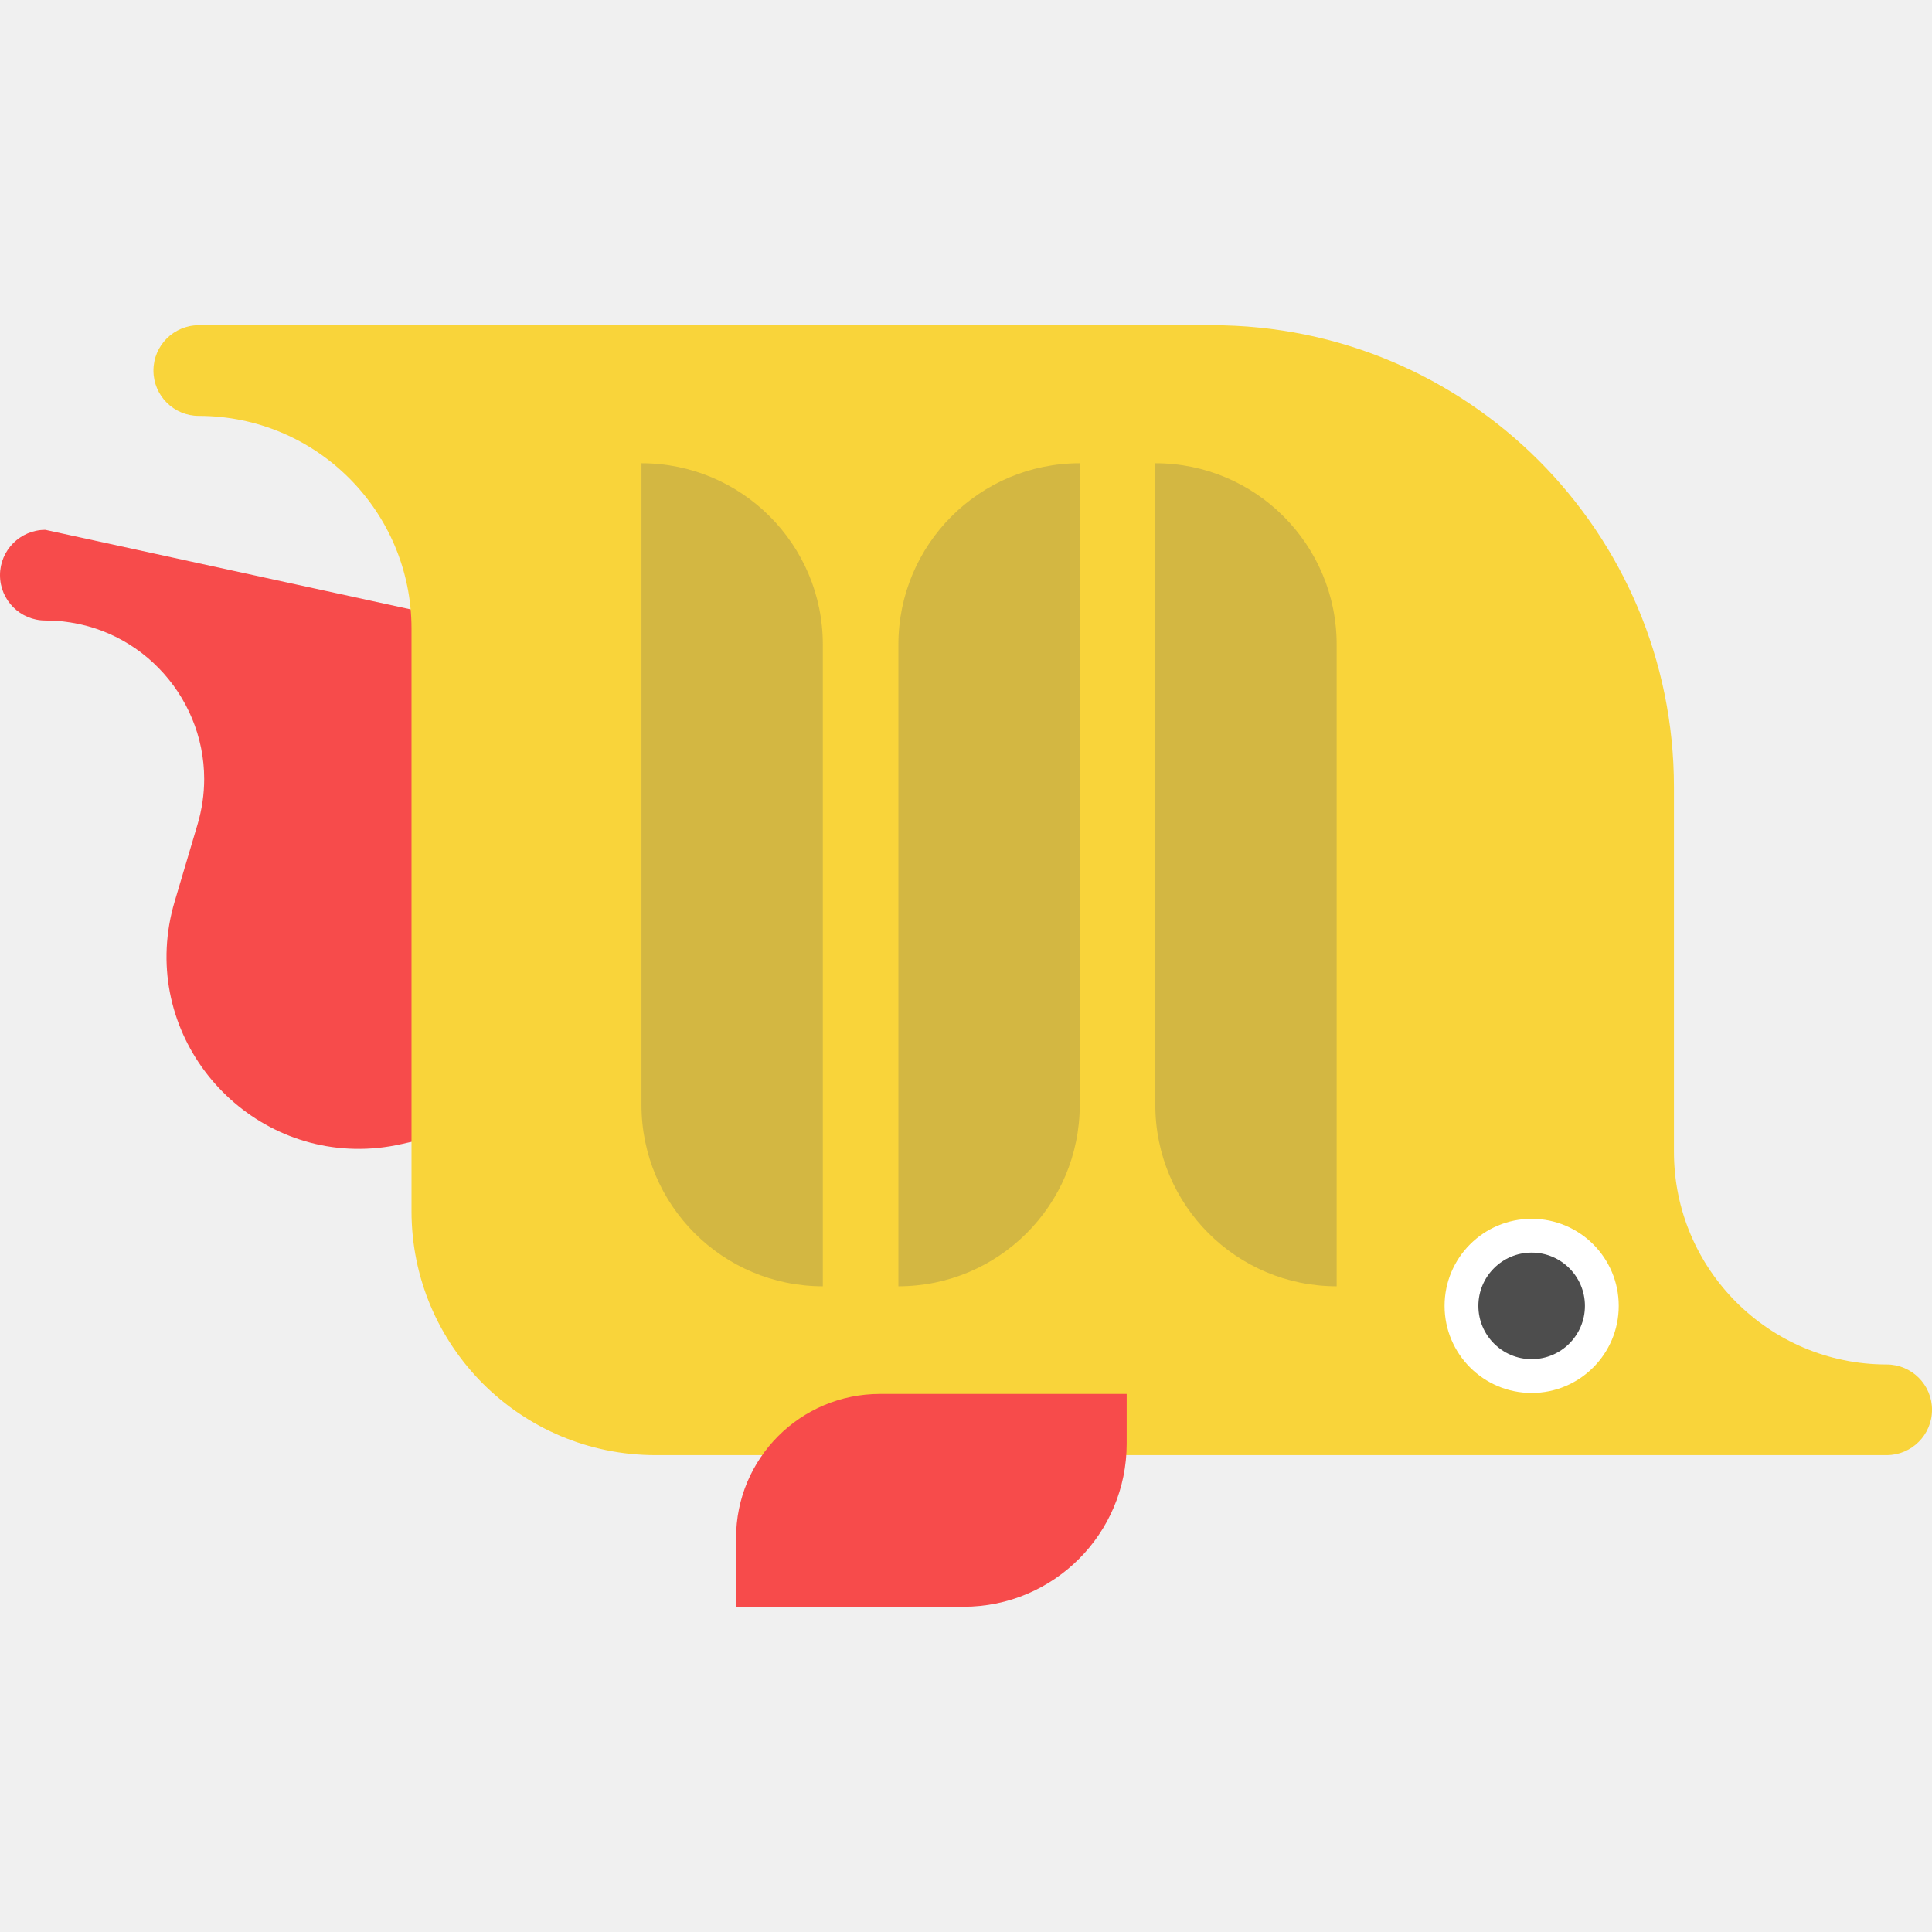
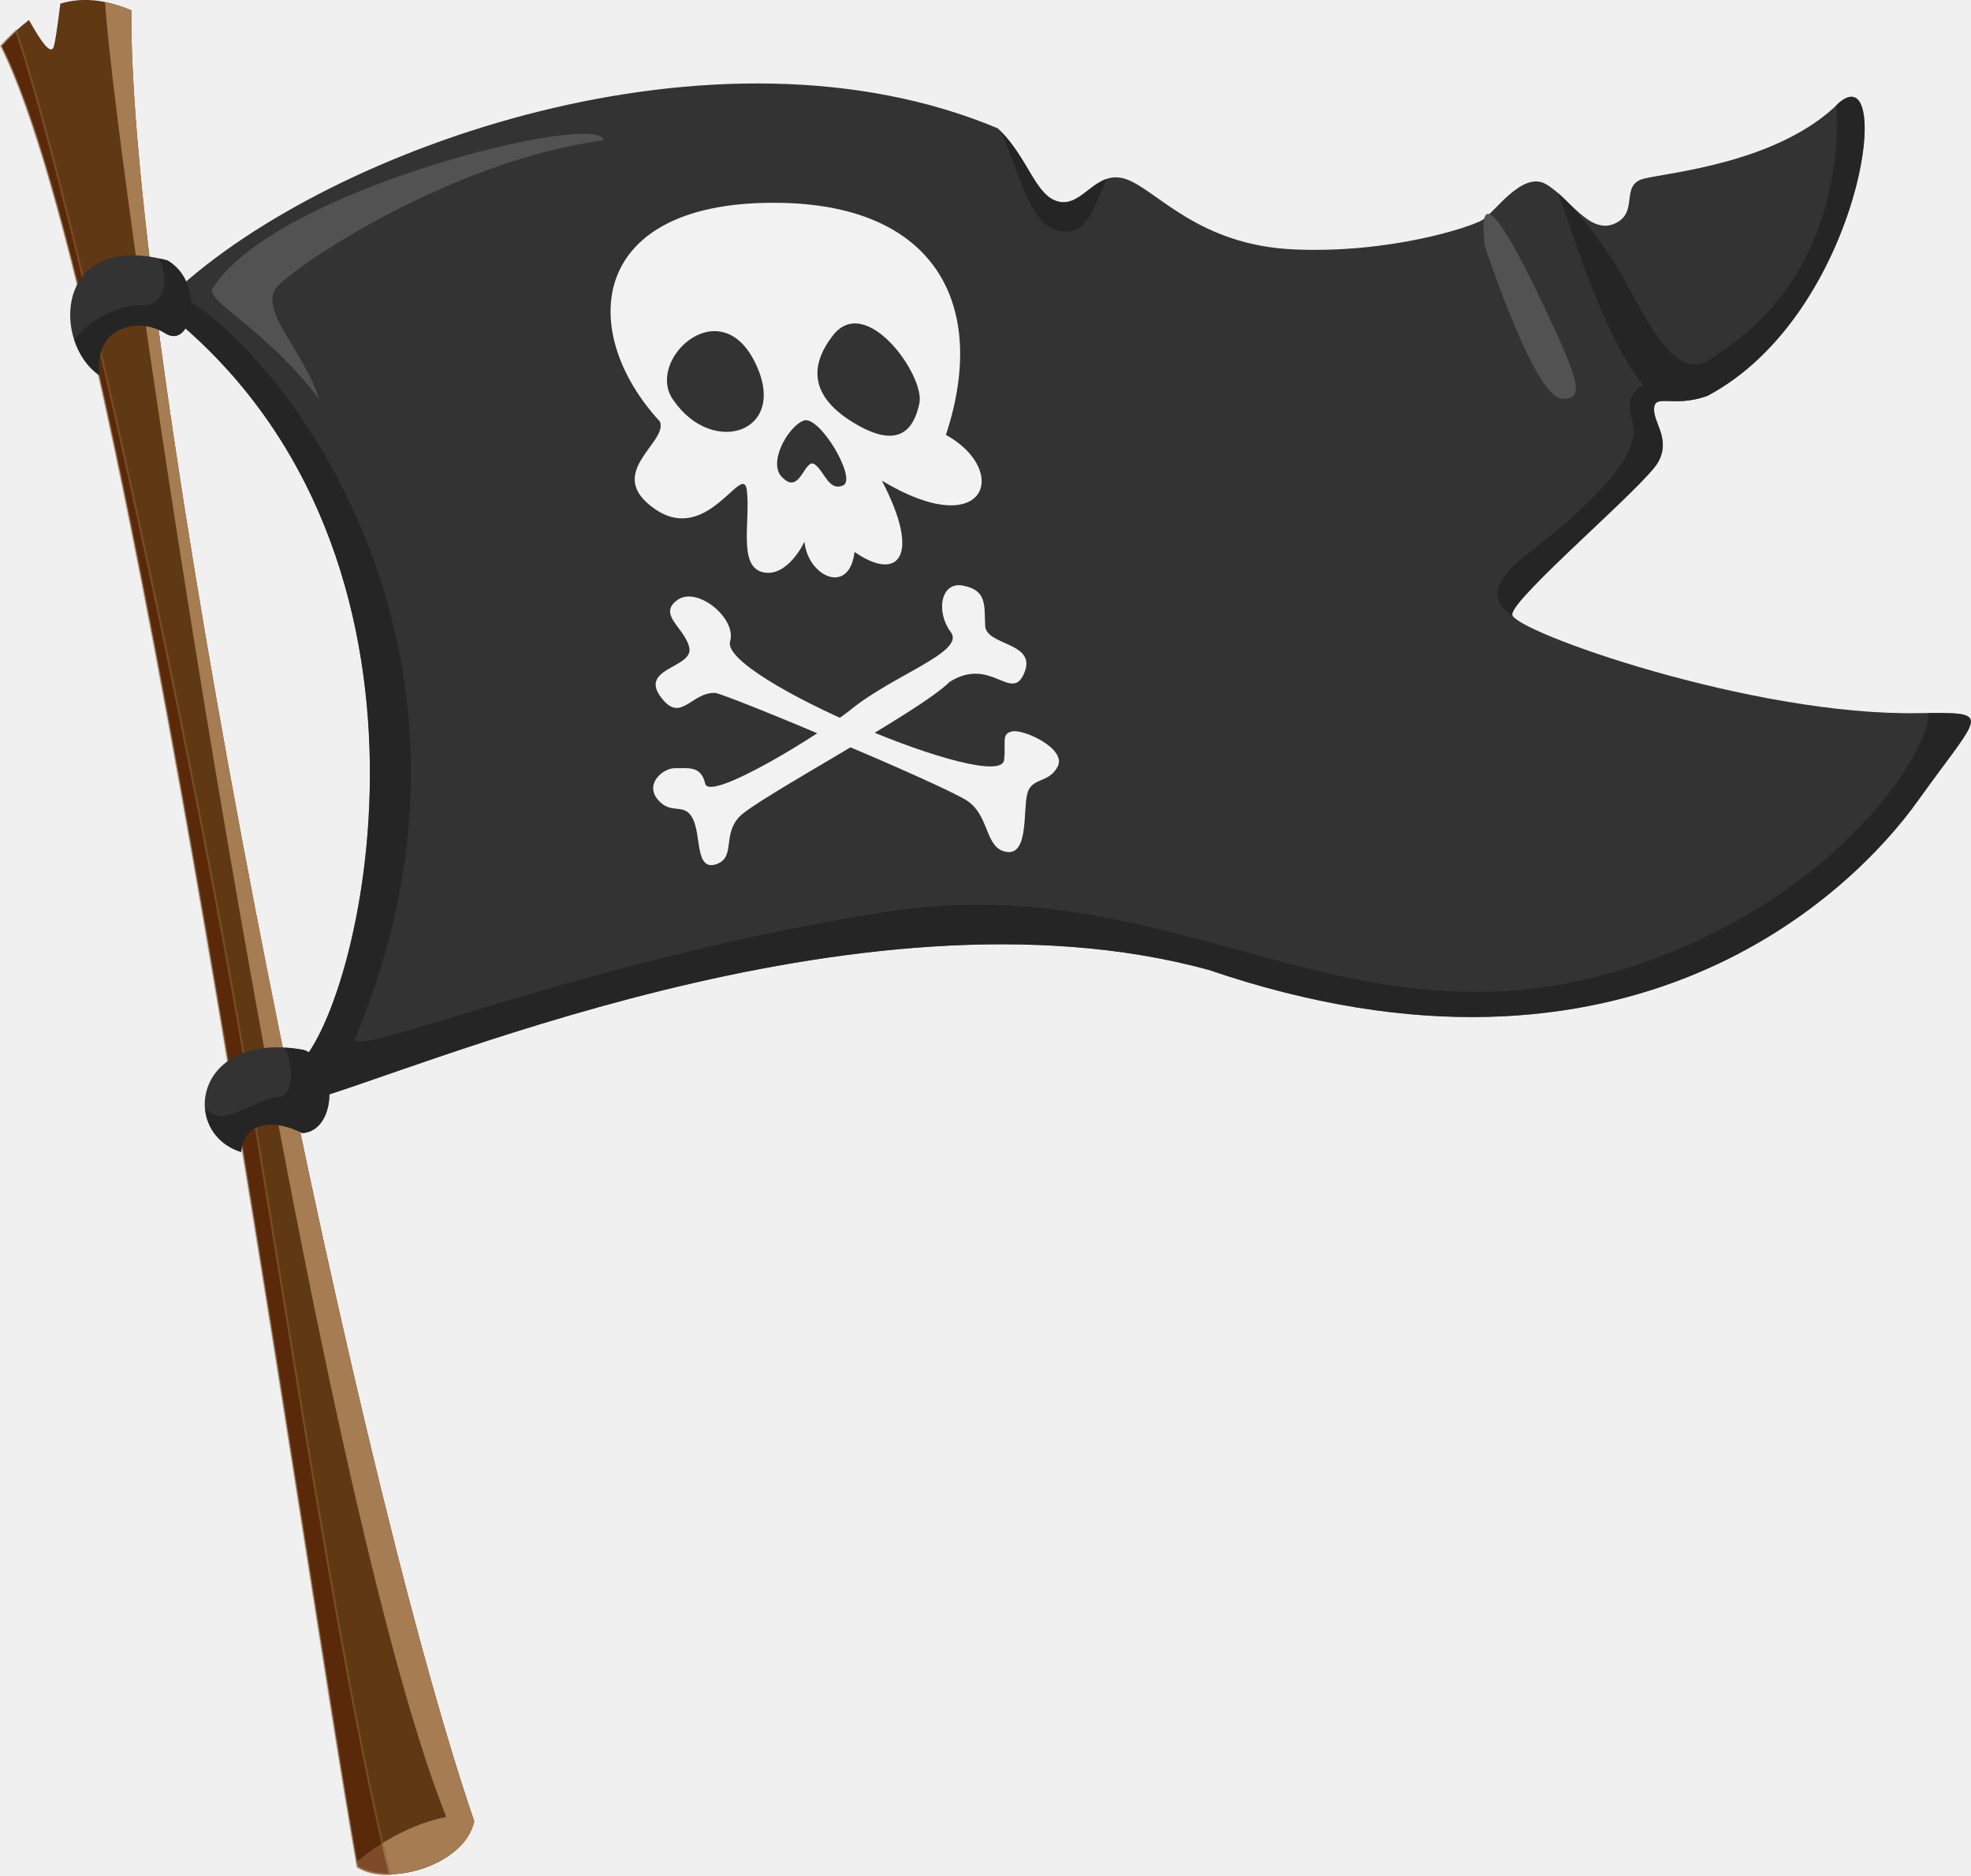
- <svg xmlns="http://www.w3.org/2000/svg" version="1.1" id="Capa_1" x="0px" y="0px" viewBox="0 0 415.478 415.478" style="enable-background:new 0 0 415.478 415.478;" xml:space="preserve">
-   <g>
-     <path style="fill:#F74B4B;" d="M122.45,138.479v99.39l-36.04,8.15c-3.44,0.78-6.84,1.11-10.14,1.04   c-26.3-0.51-46.71-26.26-38.7-53.22l4.91-16.54c0.97-3.28,1.43-6.56,1.43-9.78c0-18.2-14.75-34.08-34.16-34.08   c-5.39,0-9.75-4.36-9.75-9.75c0-5.38,4.36-9.75,9.75-9.75l60.01,13.07L122.45,138.479z" />
-     <path style="fill:#F9D43A;" d="M405.728,312.93H140.966c-28.979,0-52.471-23.492-52.471-52.471v-125.27   c0-25.266-20.482-45.748-45.748-45.748h0c-5.385,0-9.75-4.365-9.75-9.75v0c0-5.384,4.365-9.75,9.75-9.75h217.926   c54.847,0,99.309,44.462,99.309,99.309v78.433c0,25.266,20.482,45.748,45.748,45.748h0c5.385,0,9.75,4.365,9.75,9.749v0   C415.478,308.565,411.113,312.93,405.728,312.93z" />
-     <g>
-       <circle style="fill:#FFFFFF;" cx="329.382" cy="280.831" r="18.726" />
-       <circle style="fill:#4D4D4D;" cx="329.382" cy="280.831" r="11.457" />
-     </g>
-     <path style="fill:#F74B4B;" d="M207.209,345.535h-48.914v-14.823c0-17.09,13.854-30.944,30.944-30.944h53.056v10.682   C242.294,329.827,226.586,345.535,207.209,345.535z" />
-     <path style="fill:#D3B742;" d="M287.45,276.619L287.45,276.619c-21.539,0-39-17.461-39-39v-138h0c21.539,0,39,17.461,39,39V276.619   z" />
-     <path style="fill:#D3B742;" d="M193.2,276.619L193.2,276.619c21.539,0,39-17.461,39-39v-138h0c-21.539,0-39,17.461-39,39V276.619z" />
-     <path style="fill:#D3B742;" d="M176.95,276.619L176.95,276.619c-21.539,0-39-17.461-39-39v-138h0c21.539,0,39,17.461,39,39V276.619   z" />
-   </g>
-   <g>
- </g>
-   <g>
- </g>
-   <g>
- </g>
-   <g>
- </g>
-   <g>
- </g>
-   <g>
- </g>
-   <g>
- </g>
-   <g>
- </g>
-   <g>
- </g>
-   <g>
- </g>
-   <g>
- </g>
-   <g>
- </g>
-   <g>
- </g>
-   <g>
- </g>
-   <g>
- </g>
+ <svg xmlns="http://www.w3.org/2000/svg" id="Layer_1" data-name="Layer 1" viewBox="0 0 1017.03 967.4">
+   <defs>
+     <style>.cls-1{fill:#333;}.cls-2{fill:#f2f2f2;}.cls-3{fill:#1f1f1f;opacity:0.7;}.cls-4{fill:#603813;}.cls-5{fill:#a67c52;}.cls-6{fill:#541902;stroke:#8c6239;stroke-miterlimit:10;opacity:0.5;}.cls-7{fill:#525252;}</style>
+   </defs>
+   <path class="cls-1" d="M544.2,198.07C625,123.42,823.55,52.86,968.85,113.89c15.72,14.71,19.18,35.21,31.61,37.86s19-17.07,34.63-11.64,37,34.06,86.54,36.23,91.09-11.46,97.28-15.2,20.52-25.38,32.63-18.54,22.41,26.19,35.5,20.47,2.4-20.05,15.3-23.26,69.74-8.07,100.84-39.37C1432,76.54,1414.05,210,1334.93,251.92c-17.34,6.24-26.88-1.24-27.47,6.29s8.89,15.86,2,28-75.4,70-75.21,78.45,124,52.63,210.16,50.9c38.81-.36,32.11-.88-1,45.44S1295.2,622.27,1077.58,548C896,498.52,661.91,603.41,610.33,616.26c-.25-7.6-3.66-18-3.66-18C640,571.36,697,335.55,540.77,209.6,541.61,209.67,544.2,198.07,544.2,198.07Z" transform="translate(-453.97 -47.67)" />
+   <path class="cls-2" d="M942.06,272c21.75-65.71-4.32-118-84.65-119.67-100.33-2.1-106,66.24-62.92,112.81,4.43,10.9-29.56,26.73-2.35,45.29s45.36-25.27,47.22-9.67-4.66,39.07,8.19,42.1,21.53-15.75,21.53-15.75c1.72,18,23.13,28,25.83,5.3,22.15,15.47,34.88,3,14.1-36.78C962.85,328.07,975.51,290.52,942.06,272ZM801.49,254.16c-14.93-20.2,23.37-56.61,41.83-20S821.7,283.69,801.49,254.16ZM889,298.1c-7.42,3.17-9.42-7-14.57-10.84s-7.48,15.66-16.32,7.13c-8.64-7,2.28-26.55,10.48-29.72S896.42,294.92,889,298.1Zm39.39-42.41c-3,14.07-11.13,24.27-34.74,9.59s-20.4-31-10-44.43C900.83,198.46,931.37,241.62,928.38,255.69Z" transform="translate(-453.97 -47.67)" />
+   <path class="cls-2" d="M822.8,405.13c-12.44-.27-17.7,16.34-28.15,1.73s17.13-14.75,15-25-16.49-16.95-6.29-24.56,30.89,9.4,27.34,21.25c-5.59,18.57,139.4,79.32,141.39,61.16,1-9.6-1.63-13.58,4.32-14.74s28,9,23.35,18.09-13.69,5.29-15.8,14.41.71,31.35-10.56,29.69-8.59-18.25-20.13-26.23S826.72,404.8,822.8,405.13Z" transform="translate(-453.97 -47.67)" />
+   <path class="cls-2" d="M944,399.44c21.37-13.51,32,11.21,38.54-4.71s-19.73-13.8-20.23-24.21,1.13-18.46-11.6-20.77c-11.52-2.08-13.86,13.85-6.13,24S915,395.83,893.12,413.63c-15.33,12.49-73.06,48-75.25,38.33s-9.32-7.81-15.45-8-16,8-9,16.25,13.57,1.1,18,9.72,1.25,27,11.88,23.65,3.07-15.14,12.33-24.7S928.55,414.89,944,399.44Z" transform="translate(-453.97 -47.67)" />
+   <path class="cls-3" d="M1443.45,461c31.7-44.38,39.07-45.76,5.54-45.49,1.29,17.5-40.3,87.14-136.75,124.93-155.93,61.08-244.74-47.12-401.78-22.23S631.3,596,637.36,583c85.19-203.19-41.78-359.43-93.27-384.44-.47,2.08-2.57,11.14-3.32,11.08C697,335.55,640,571.36,606.67,598.27c0,0,3.41,10.38,3.66,18C661.91,603.41,896,498.52,1077.58,548,1295.2,622.27,1410.35,507.3,1443.45,461Z" transform="translate(-453.97 -47.67)" />
+   <path class="cls-3" d="M1234.58,365.29a1.45,1.45,0,0,1-.28-.65c-.19-8.44,68.37-66.33,75.21-78.45s-2.62-20.43-2-28,10.13-.06,27.47-6.29c79.12-41.9,97.08-175.38,68.25-151.49-.56.56-1.18,1-1.75,1.59,2.18,32.17-6.2,94.44-62.48,129-21.62,19.5-39-27.37-52.57-48.66-6.29-9.92-19-26.87-28.54-35.17,10.16,27.73,23.64,73.86,43.92,99.06-7.43,4.52-8.26,9.58-5.31,19.8,5.31,18.39-29.6,48.27-55.92,68.71C1223.92,347.7,1222.77,358.21,1234.58,365.29Z" transform="translate(-453.97 -47.67)" />
+   <path class="cls-3" d="M970.41,115.46c10.39,22.64,15.27,52.64,33.91,51.76,12.8-.6,15.09-16.73,20.84-27.29-9.17,3-15.26,13.83-24.69,11.82C988.46,149.19,984.79,130,970.41,115.46Z" transform="translate(-453.97 -47.67)" />
+   <path class="cls-4" d="M521.75,53c-14.24-6-26.09-6.65-36.66-3.43-1.33,10.91-2.76,21.12-3.62,22.78-1.7,3.23-6.34-3.26-12.56-14.36A99.94,99.94,0,0,0,454.57,71.4c65.77,129.88,154.92,776.34,183.84,939.31,15.51,10.19,55.09-.22,60.27-23.42C632.69,795,520.2,224.87,521.75,53Z" transform="translate(-453.97 -47.67)" />
+   <path class="cls-5" d="M508.19,48.78C513.78,138.9,613.71,809,684.25,985c-19,3.86-34.81,13.77-46.29,23.13.15.83.3,1.73.45,2.54,15.51,10.19,55.09-.22,60.27-23.42C632.69,795,520.2,224.87,521.75,53A70.06,70.06,0,0,0,508.19,48.78Z" transform="translate(-453.97 -47.67)" />
+   <path class="cls-6" d="M638.41,1010.71c4.2,2.76,10.19,4,16.76,3.86-22.29-88.17-49.3-264.51-72.22-403.8C553.68,433,490.63,146.46,462.29,63.59c-2.6,2.4-5.18,5-7.73,7.81C520.34,201.27,609.49,847.74,638.41,1010.71Z" transform="translate(-453.97 -47.67)" />
+   <path class="cls-1" d="M505.43,241.42c-24.84-16.68-23.39-75.16,35-59.38,19.89,11.66,12.68,46.51-1.23,37.56S501.75,216.41,505.43,241.42Z" transform="translate(-453.97 -47.67)" />
+   <path class="cls-3" d="M540.38,182c-1.51-.4-3-.74-4.4-1,6.05,11.75,2.54,24.73-9.2,24.15-10.59-.51-27.28,7.49-34.51,17.93,2.45,7.51,7,14.21,13.15,18.35-3.68-25,19.81-30.78,33.73-21.83S560.27,193.7,540.38,182Z" transform="translate(-453.97 -47.67)" />
+   <path class="cls-1" d="M578.4,642c-32.09-10.09-24.18-63,32.34-52.7,18,6.46,17.4,41.81-.81,42.93C597,625.34,579.71,625.26,578.4,642Z" transform="translate(-453.97 -47.67)" />
+   <path class="cls-3" d="M610.74,589.32a81.47,81.47,0,0,0-9.71-1.18c5.18,11.33,3.75,25.44-3.56,25.44-7.19.29-24.47,11.17-30.69,9.84a22.05,22.05,0,0,1-6.95-3.64c.92,9.64,7.16,18.66,18.57,22.24,1.31-16.76,18.58-16.68,31.53-9.77C628.14,631.14,628.79,595.78,610.74,589.32Z" transform="translate(-453.97 -47.67)" />
+   <path class="cls-7" d="M618.51,253.32c-7.28-23.94-31.22-45.8-21.86-57.26s90.56-65.58,168.64-76c0-15.62-170.72,25-201.95,77C562.31,204.4,591.45,217.92,618.51,253.32Z" transform="translate(-453.97 -47.67)" />
+   <path class="cls-7" d="M1220.23,175.25c7.29,20.82,27.07,77,39.56,78.08s8.33-10.41-7.29-43.72S1215,133.61,1220.23,175.25Z" transform="translate(-453.97 -47.67)" />
</svg>
